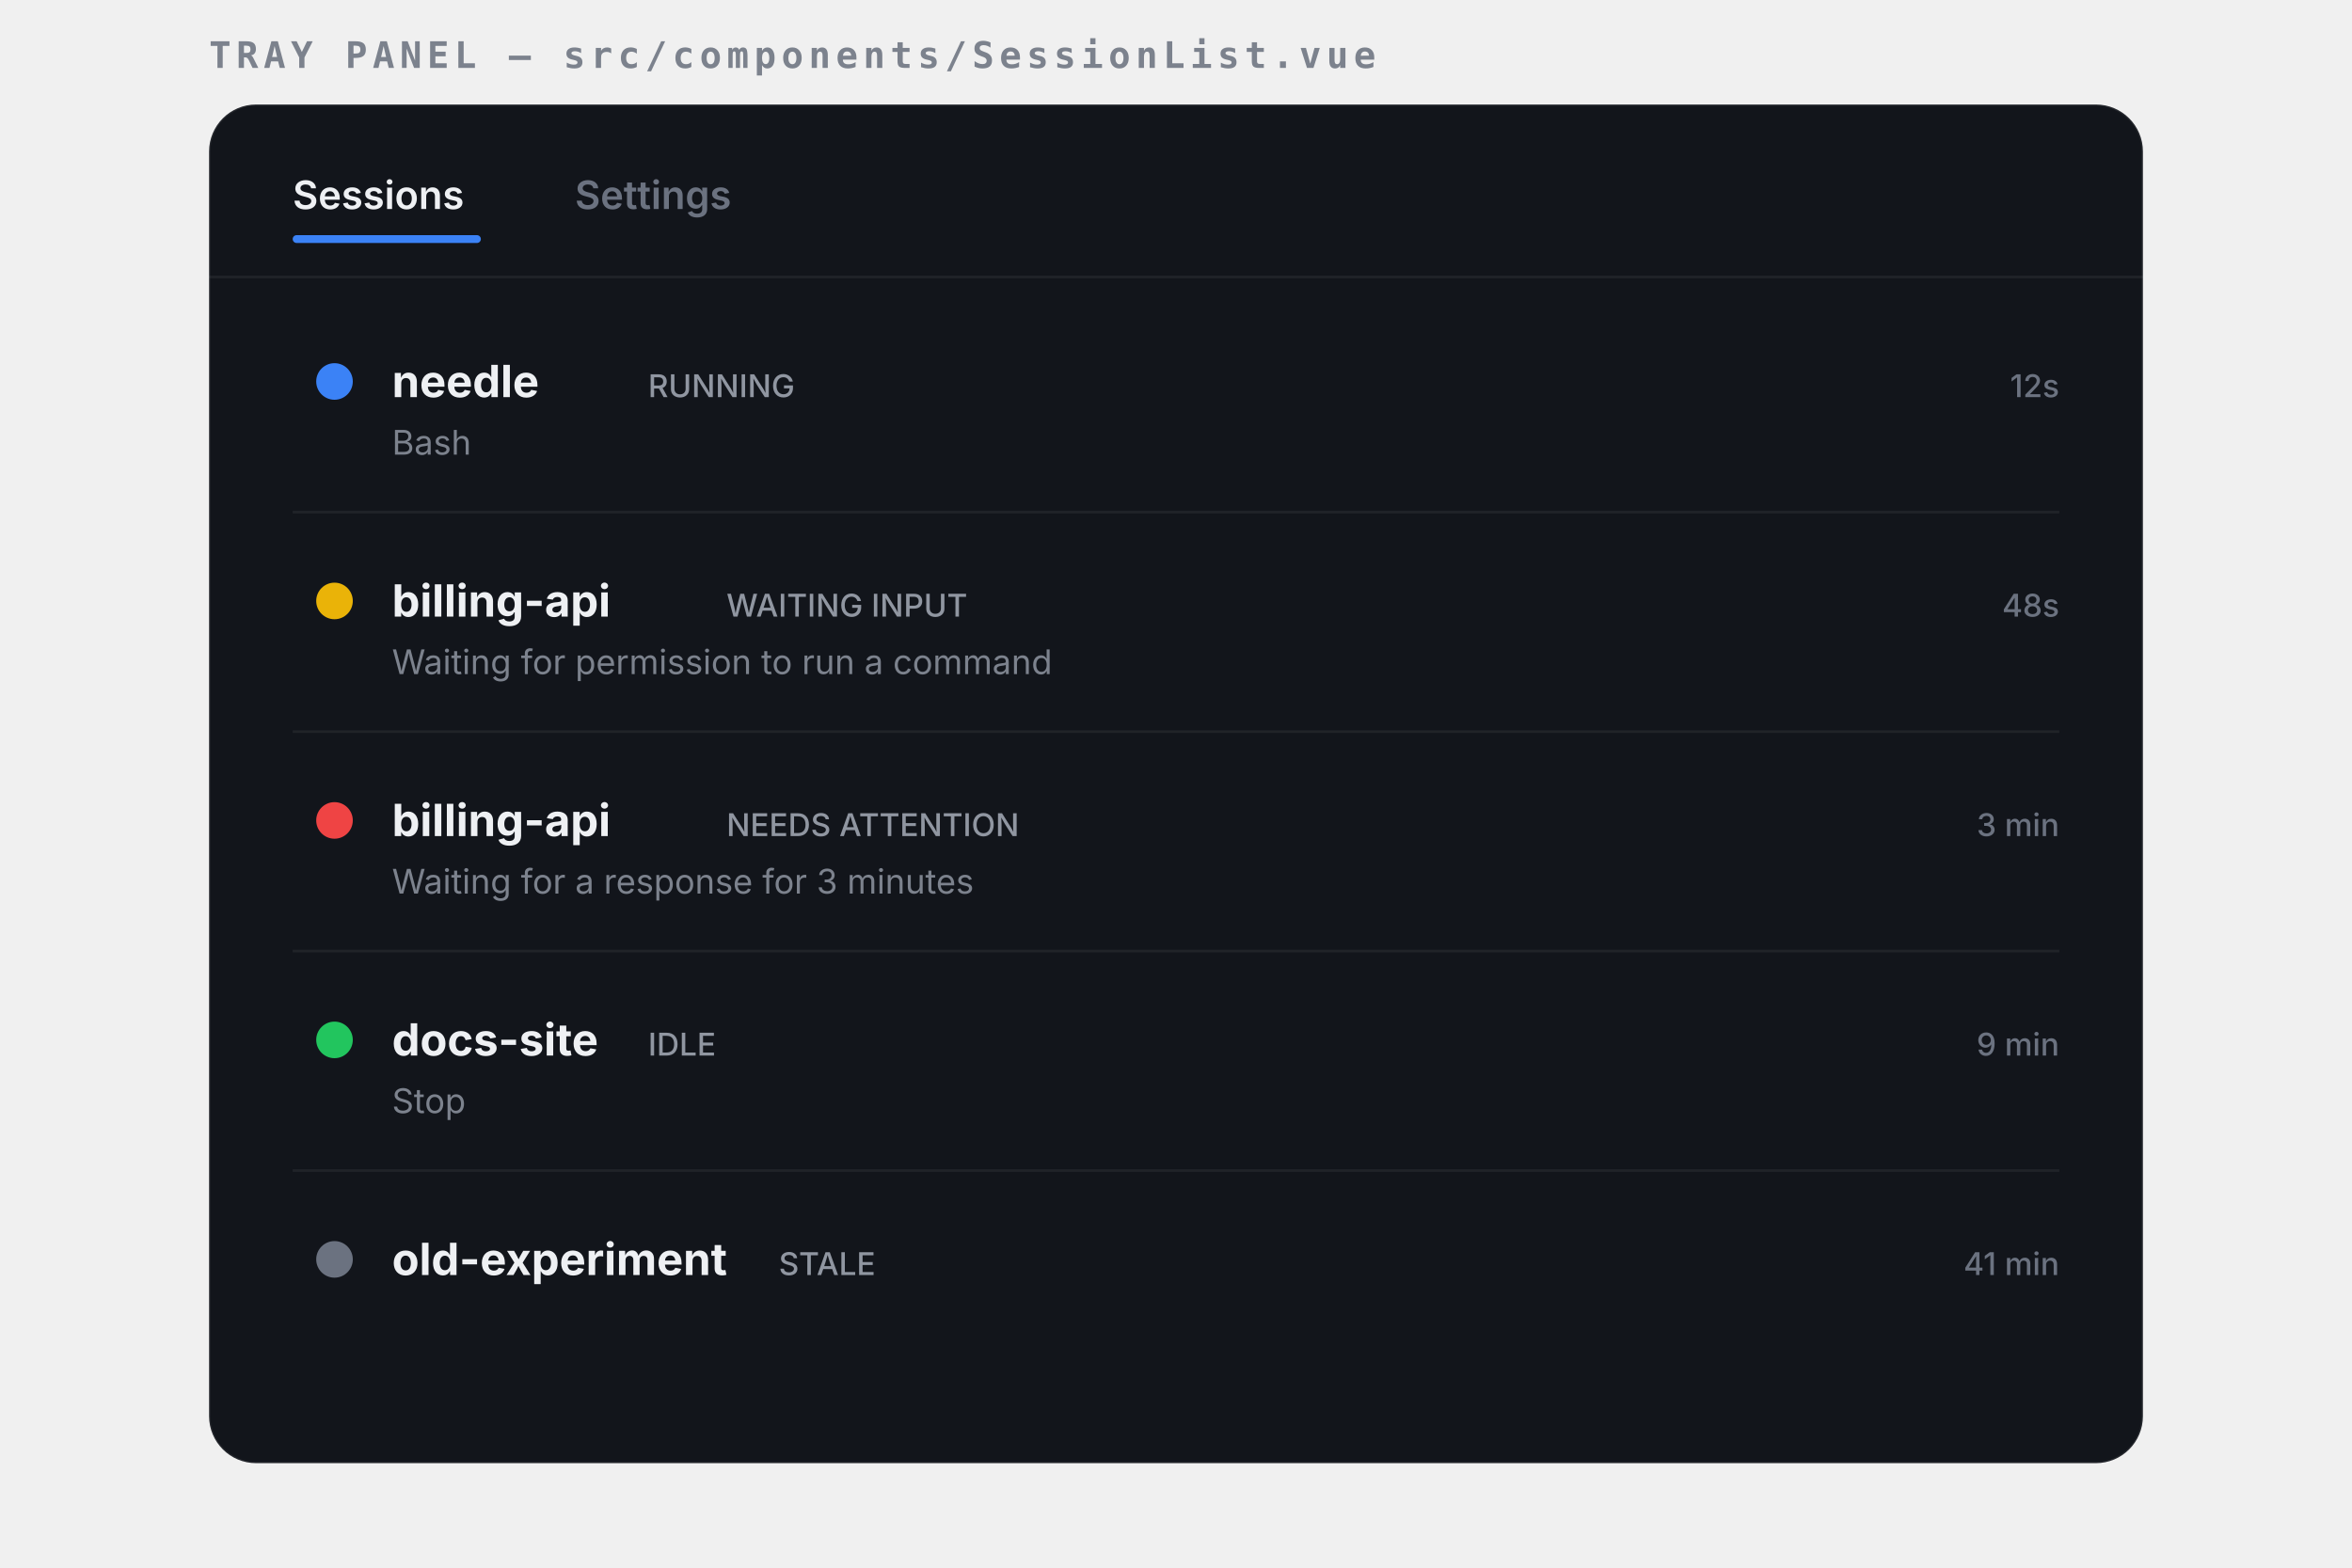
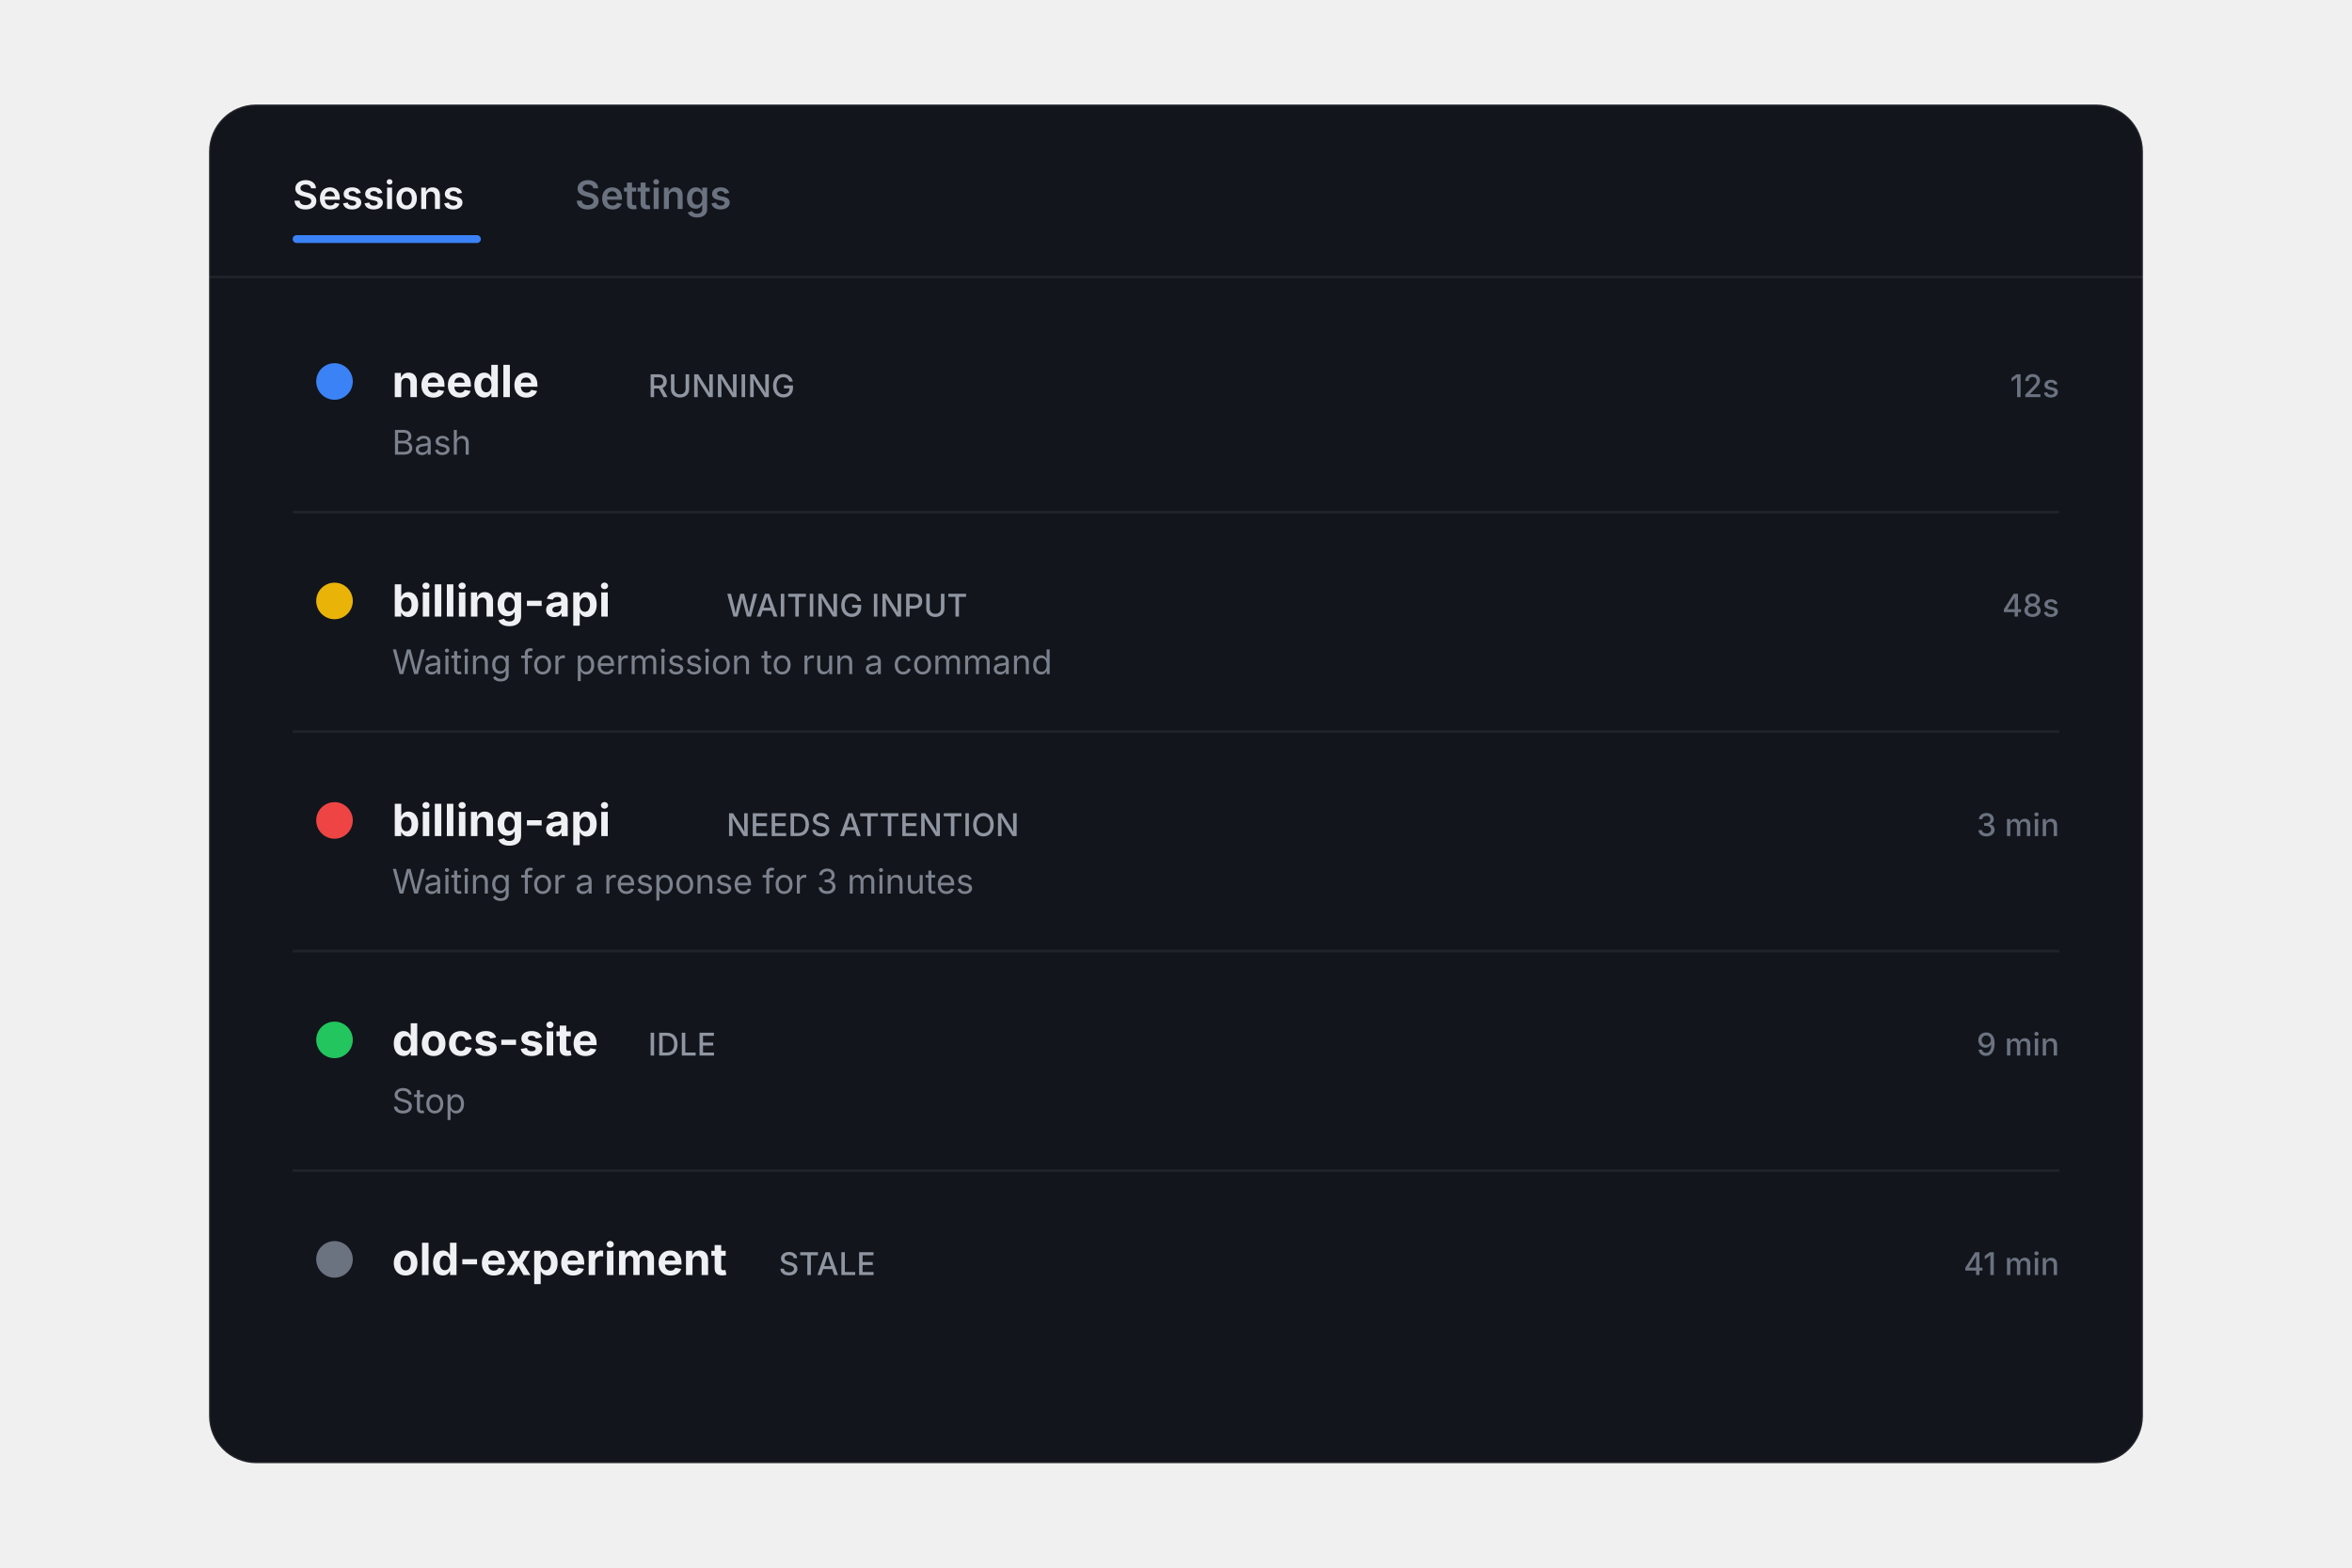
<svg xmlns="http://www.w3.org/2000/svg" width="100%" viewBox="0 0 900 600" role="img" aria-label="Accurate mockup of the Needle tray panel, showing sessions in different states">
  <defs>
    <style>
      .caption { font: 600 14px ui-monospace, SFMono-Regular, Consolas, monospace; fill: #7c828d; letter-spacing: 2px; }
      .tab { font: 600 15px -apple-system, BlinkMacSystemFont, "Segoe UI", sans-serif; }
      .project { font: 700 17px -apple-system, BlinkMacSystemFont, "Segoe UI", sans-serif; fill: #eef0f3; }
      .state { font: 500 12px -apple-system, BlinkMacSystemFont, "Segoe UI", sans-serif; fill: #9096a1; }
      .elapsed { font: 500 12px -apple-system, BlinkMacSystemFont, "Segoe UI", sans-serif; fill: #6b7280; }
      .snippet { font: 400 13px -apple-system, BlinkMacSystemFont, "Segoe UI", sans-serif; fill: #7c828d; }
      .row-line { stroke: #ffffff; stroke-opacity: 0.06; }
    </style>
  </defs>
-   <text x="80" y="26" class="caption">TRAY PANEL — src/components/SessionList.vue</text>
  <rect x="80" y="40" width="740" height="520" rx="18" fill="#12151b" stroke="#ffffff" stroke-opacity="0.08" />
  <text x="112" y="80" class="tab" fill="#eef0f3">Sessions</text>
  <rect x="112" y="90" width="72" height="3" rx="1.5" fill="#3b82f6" />
  <text x="220" y="80" class="tab" fill="#6b7280">Settings</text>
  <line x1="80" y1="106" x2="820" y2="106" class="row-line" />
  <g>
    <circle cx="128" cy="146" r="7" fill="#3b82f6" />
    <text x="150" y="152" class="project">needle</text>
    <text x="248" y="152" class="state">RUNNING</text>
    <text x="788" y="152" class="elapsed" text-anchor="end">12s</text>
    <text x="150" y="174" class="snippet">Bash</text>
    <line x1="112" y1="196" x2="788" y2="196" class="row-line" />
    <circle cx="128" cy="230" r="7" fill="#eab308" />
    <text x="150" y="236" class="project">billing-api</text>
    <text x="278" y="236" class="state">WAITING INPUT</text>
    <text x="788" y="236" class="elapsed" text-anchor="end">48s</text>
    <text x="150" y="258" class="snippet">Waiting for permission to run a command</text>
    <line x1="112" y1="280" x2="788" y2="280" class="row-line" />
    <circle cx="128" cy="314" r="7" fill="#ef4444" />
    <text x="150" y="320" class="project">billing-api</text>
    <text x="278" y="320" class="state" fill="#ef4444">NEEDS ATTENTION</text>
    <text x="788" y="320" class="elapsed" text-anchor="end">3 min</text>
    <text x="150" y="342" class="snippet">Waiting for a response for 3 minutes</text>
    <line x1="112" y1="364" x2="788" y2="364" class="row-line" />
    <circle cx="128" cy="398" r="7" fill="#22c55e" />
    <text x="150" y="404" class="project">docs-site</text>
    <text x="248" y="404" class="state">IDLE</text>
    <text x="788" y="404" class="elapsed" text-anchor="end">9 min</text>
    <text x="150" y="426" class="snippet">Stop</text>
    <line x1="112" y1="448" x2="788" y2="448" class="row-line" />
    <circle cx="128" cy="482" r="7" fill="#6b7280" />
    <text x="150" y="488" class="project" fill="#8a8f98">old-experiment</text>
    <text x="298" y="488" class="state">STALE</text>
    <text x="788" y="488" class="elapsed" text-anchor="end">41 min</text>
  </g>
</svg>
